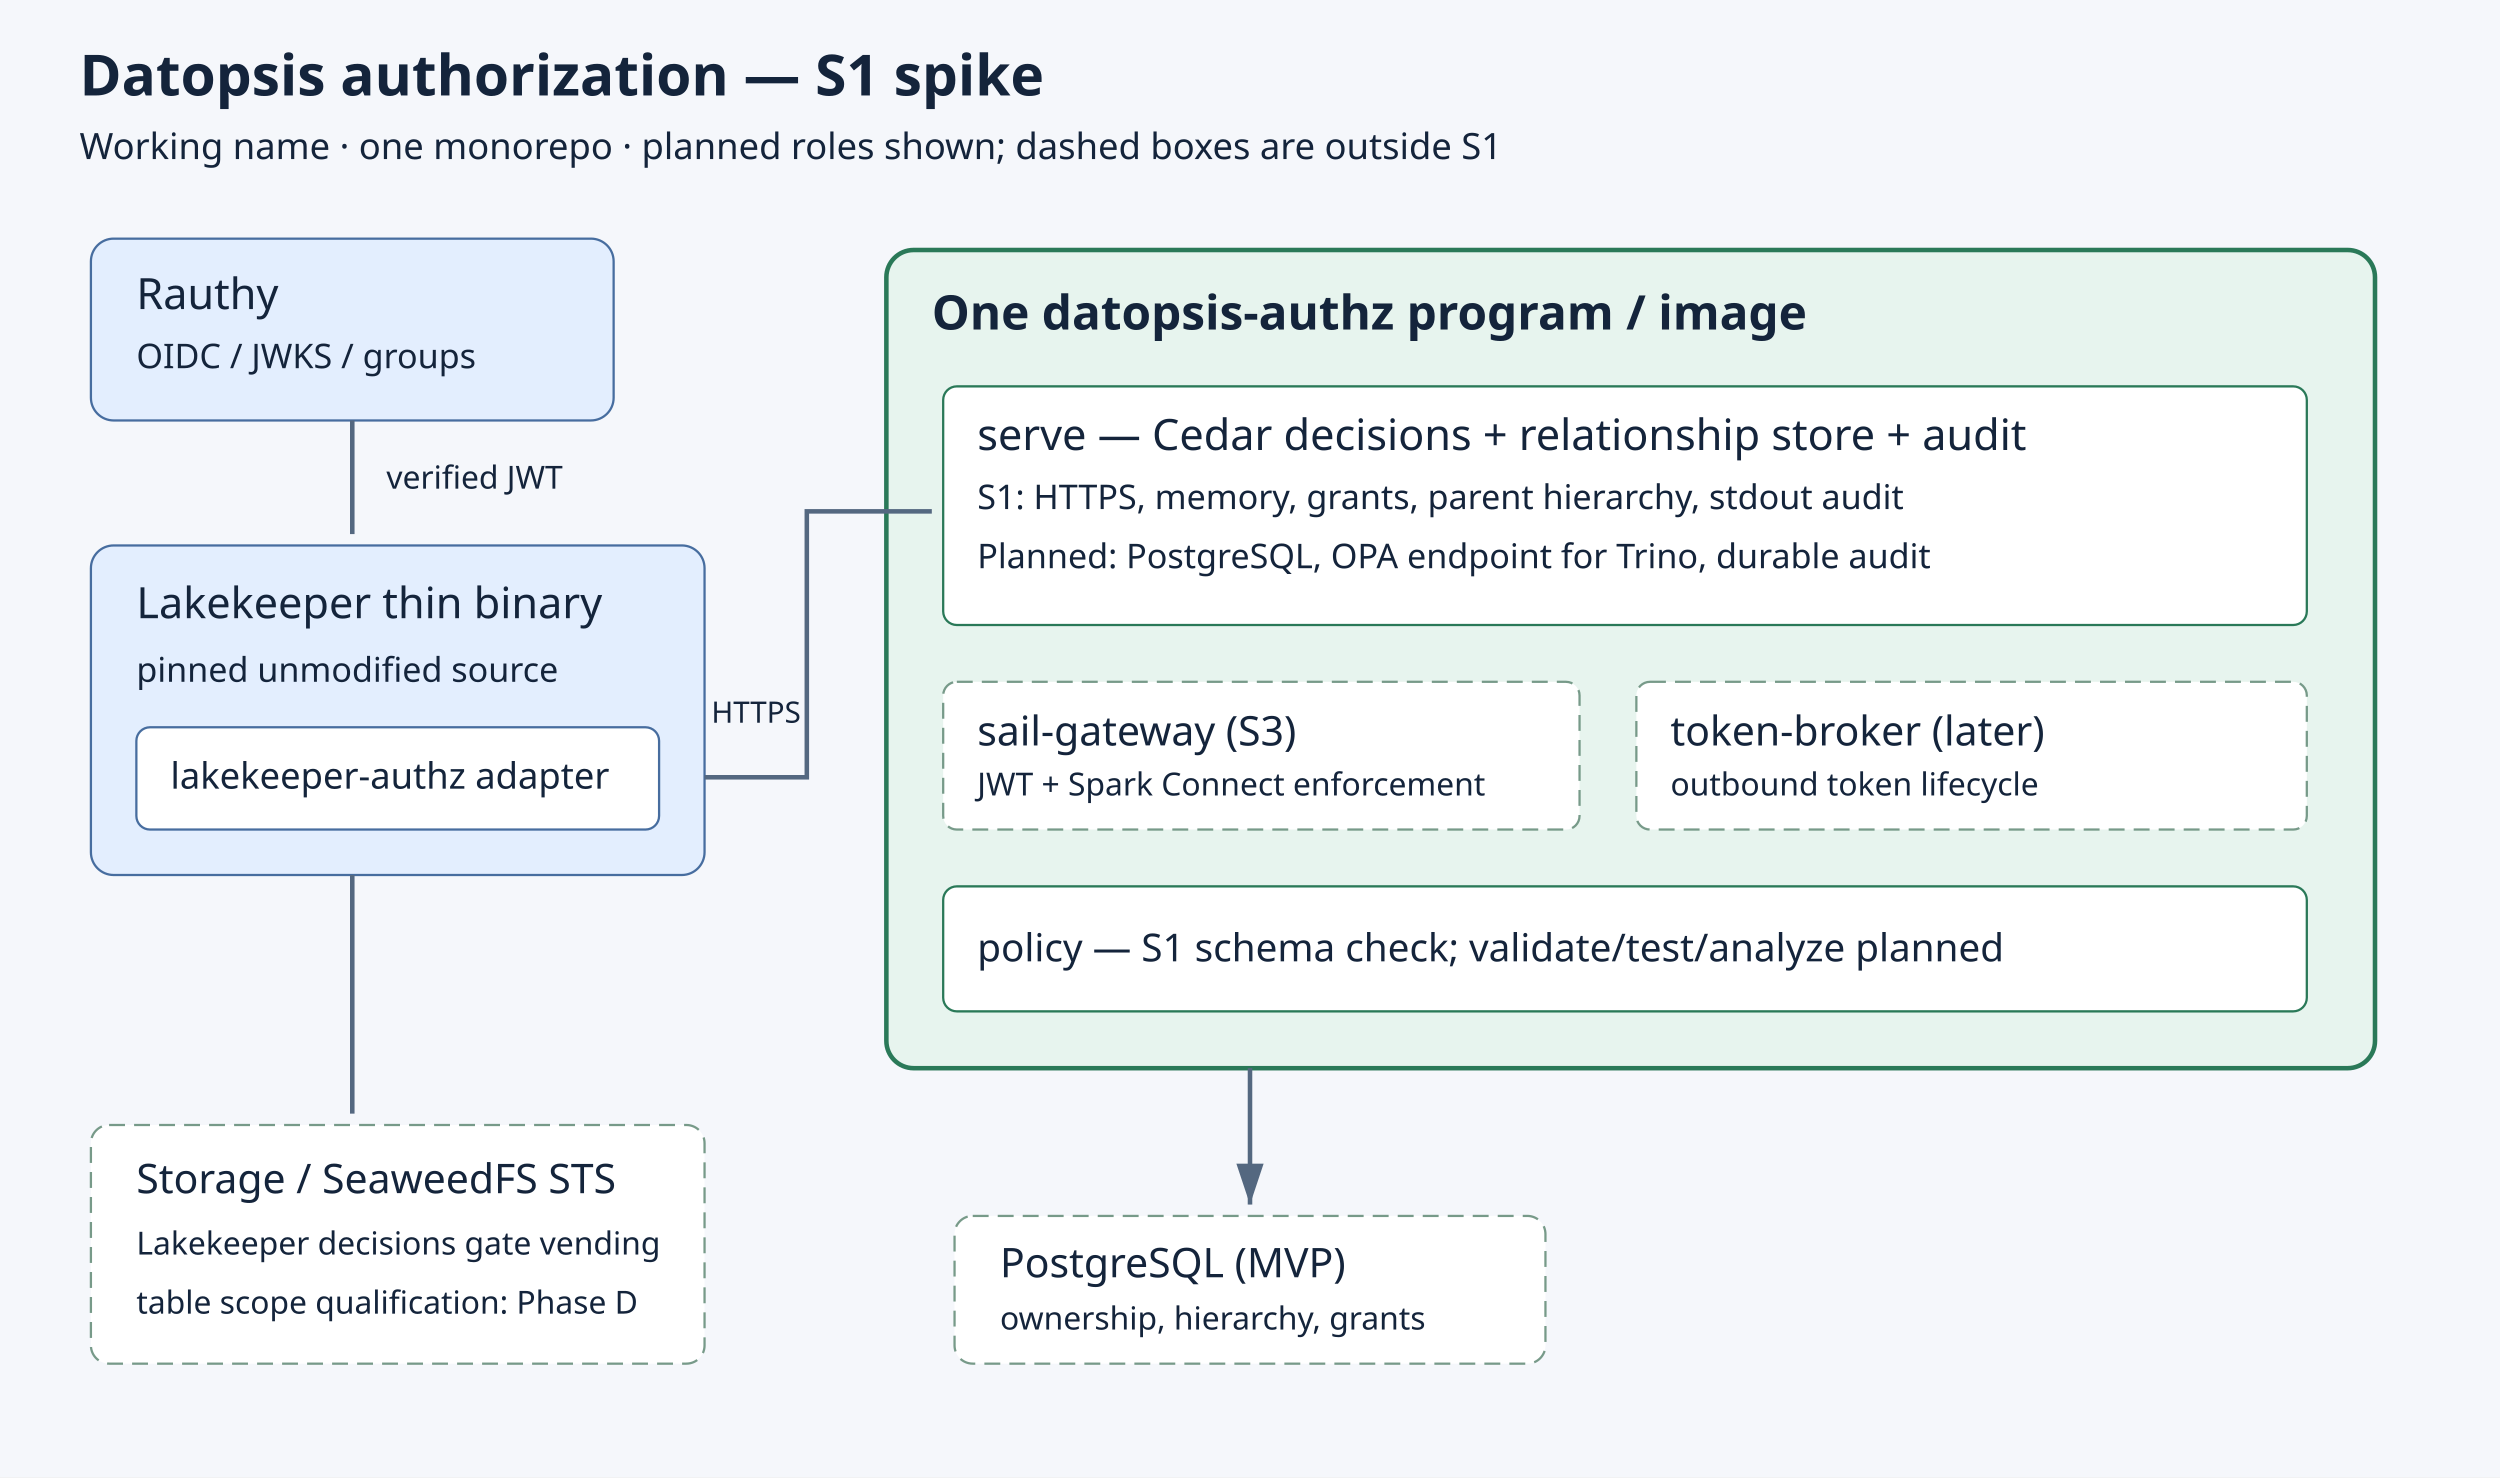
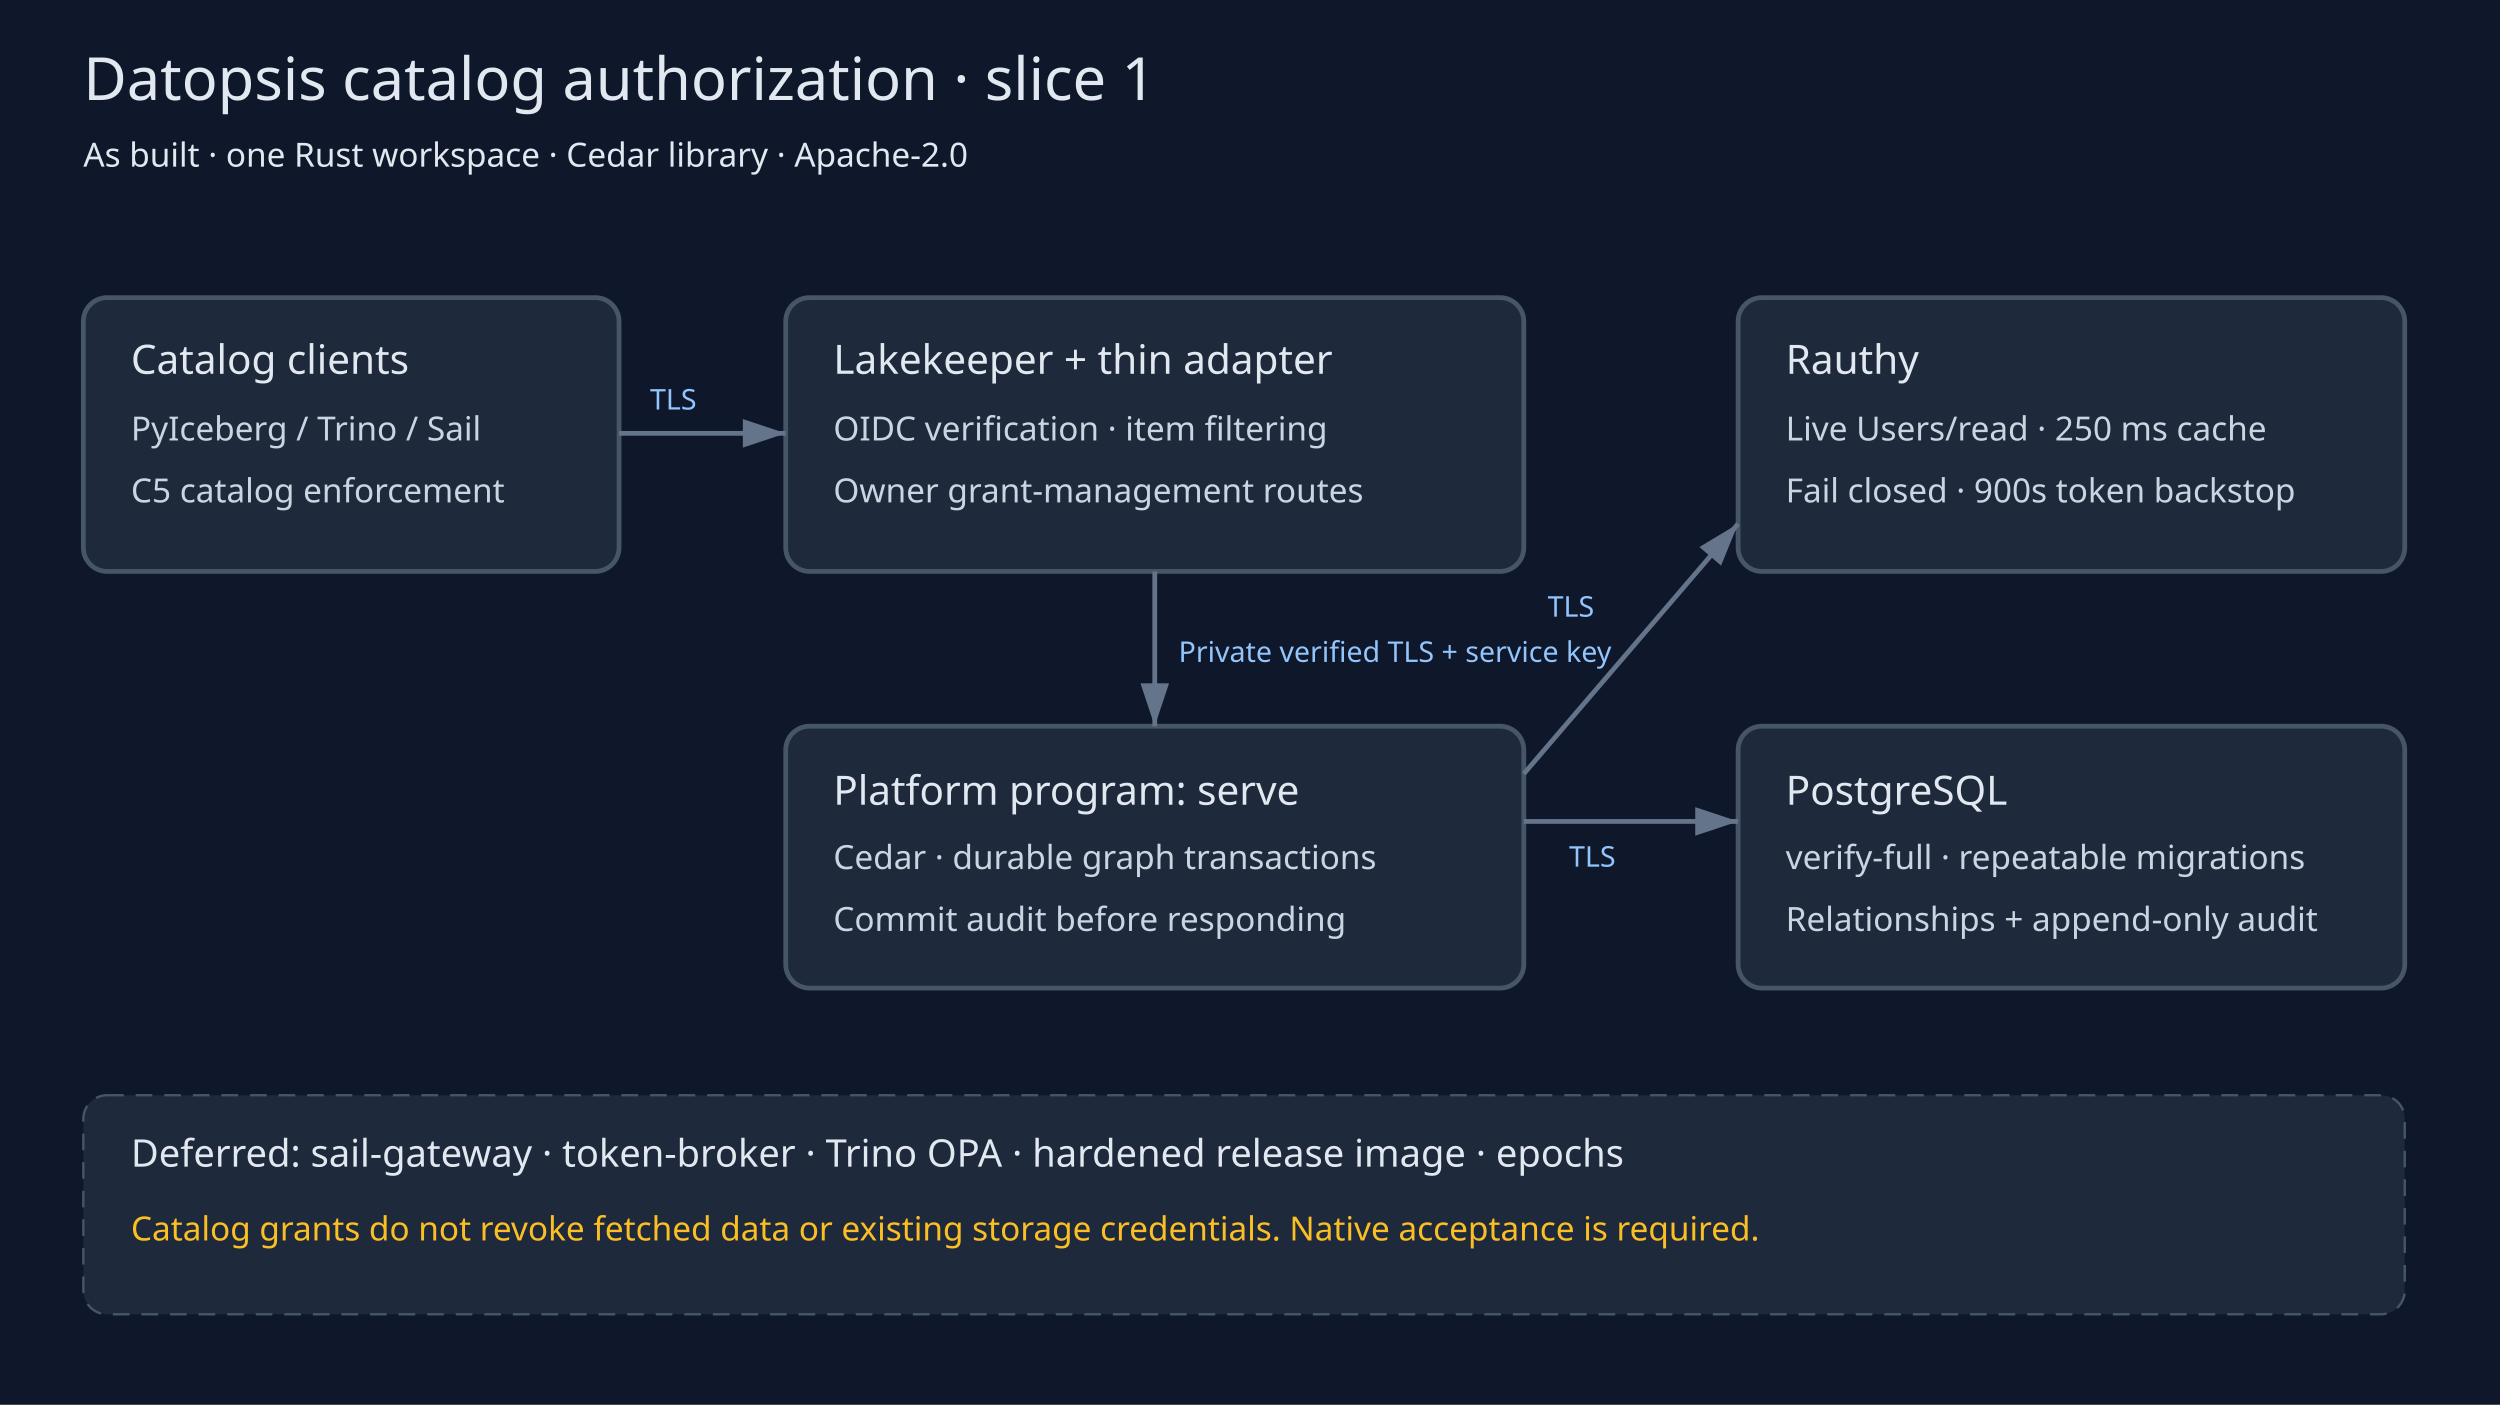
- <svg xmlns="http://www.w3.org/2000/svg" width="1100" height="650" viewBox="0 0 1100 650" role="img" aria-labelledby="title desc">
+ <svg xmlns="http://www.w3.org/2000/svg" width="1050" height="590" viewBox="0 0 1050 590" role="img" aria-labelledby="title desc">
  <defs>
    <marker id="arrow" markerWidth="10" markerHeight="10" refX="9" refY="3" orient="auto">
-       <path d="M0,0 L0,6 L9,3z" fill="#546880" />
+       <path d="M0,0 L0,6 L9,3 z" fill="#64748b" />
    </marker>
  </defs>
-   <rect width="1100" height="650" fill="#f5f7fb" />
-   <g font-family="sans-serif" fill="#14243b">
-     <text x="35" y="42" font-size="25" font-weight="bold">Datopsis authorization — S1 spike</text>
-     <text x="35" y="70" font-size="16">Working name · one monorepo · planned roles shown; dashed boxes are outside S1</text>
-     <rect x="40" y="105" width="230" height="80" rx="10" fill="#e3eefe" stroke="#476d9f" />
-     <text x="60" y="136" font-size="19">Rauthy</text>
-     <text x="60" y="162" font-size="15">OIDC / JWKS / groups</text>
-     <rect x="40" y="240" width="270" height="145" rx="10" fill="#e3eefe" stroke="#476d9f" />
-     <text x="60" y="272" font-size="19">Lakekeeper thin binary</text>
-     <text x="60" y="300" font-size="15">pinned unmodified source</text>
-     <rect x="60" y="320" width="230" height="45" rx="6" fill="#fff" stroke="#476d9f" />
-     <text x="75" y="347" font-size="16">lakekeeper-authz adapter</text>
-     <rect x="390" y="110" width="655" height="360" rx="12" fill="#e7f4ee" stroke="#2a7958" stroke-width="2" />
-     <text x="410" y="145" font-size="21" font-weight="bold">One datopsis-authz program / image</text>
-     <rect x="415" y="170" width="600" height="105" rx="6" fill="#fff" stroke="#2a7958" />
-     <text x="430" y="198" font-size="19">serve — Cedar decisions + relationship store + audit</text>
-     <text x="430" y="224" font-size="15">S1: HTTPS, memory, grants, parent hierarchy, stdout audit</text>
-     <text x="430" y="250" font-size="15">Planned: PostgreSQL, OPA endpoint for Trino, durable audit</text>
-     <g stroke="#779a89" stroke-dasharray="7 4" fill="#fff">
-       <rect x="415" y="300" width="280" height="65" rx="6" />
-       <rect x="720" y="300" width="295" height="65" rx="6" />
+   <rect width="1050" height="590" fill="#0f172a" />
+   <g font-family="sans-serif" fill="#e2e8f0">
+     <text x="35" y="42" font-size="25">Datopsis catalog authorization · slice 1</text>
+     <text x="35" y="70" font-size="14">As built · one Rust workspace · Cedar library · Apache-2.0</text>
+     <g fill="#1e293b" stroke="#475569" stroke-width="2">
+       <rect x="35" y="125" width="225" height="115" rx="10" />
+       <rect x="330" y="125" width="310" height="115" rx="10" />
+       <rect x="330" y="305" width="310" height="110" rx="10" />
+       <rect x="730" y="125" width="280" height="115" rx="10" />
+       <rect x="730" y="305" width="280" height="110" rx="10" />
    </g>
-     <text x="430" y="328" font-size="18">sail-gateway (S3)</text>
-     <text x="430" y="350" font-size="14">JWT + Spark Connect enforcement</text>
-     <text x="735" y="328" font-size="18">token-broker (later)</text>
-     <text x="735" y="350" font-size="14">outbound token lifecycle</text>
-     <rect x="415" y="390" width="600" height="55" rx="6" fill="#fff" stroke="#2a7958" />
-     <text x="430" y="423" font-size="17">policy — S1 schema check; validate/test/analyze planned</text>
-     <rect x="420" y="535" width="260" height="65" rx="8" fill="#fff" stroke="#779a89" stroke-dasharray="7 4" />
-     <text x="440" y="562" font-size="18">PostgreSQL (MVP)</text>
-     <text x="440" y="585" font-size="14">ownership, hierarchy, grants</text>
-     <rect x="40" y="495" width="270" height="105" rx="8" fill="#fff" stroke="#779a89" stroke-dasharray="7 4" />
-     <text x="60" y="525" font-size="18">Storage / SeaweedFS STS</text>
-     <text x="60" y="552" font-size="14">Lakekeeper decisions gate vending</text>
-     <text x="60" y="578" font-size="14">table scope qualification: Phase D</text>
-     <path d="M155 185V235 M310 342H355V225H410 M155 385V490 M550 470V530" fill="none" stroke="#546880" stroke-width="2" marker-end="url(#arrow)" />
-     <text x="170" y="215" font-size="14">verified JWT</text>
-     <text x="313" y="318" font-size="13">HTTPS</text>
+     <g font-size="17">
+       <text x="55" y="157">Catalog clients</text>
+       <text x="350" y="157">Lakekeeper + thin adapter</text>
+       <text x="350" y="338">Platform program: serve</text>
+       <text x="750" y="157">Rauthy</text>
+       <text x="750" y="338">PostgreSQL</text>
+     </g>
+     <g font-size="14" fill="#cbd5e1">
+       <text x="55" y="185">PyIceberg / Trino / Sail</text>
+       <text x="55" y="211">C5 catalog enforcement</text>
+       <text x="350" y="185">OIDC verification · item filtering</text>
+       <text x="350" y="211">Owner grant-management routes</text>
+       <text x="350" y="365">Cedar · durable graph transactions</text>
+       <text x="350" y="391">Commit audit before responding</text>
+       <text x="750" y="185">Live Users/read · 250 ms cache</text>
+       <text x="750" y="211">Fail closed · 900s token backstop</text>
+       <text x="750" y="365">verify-full · repeatable migrations</text>
+       <text x="750" y="391">Relationships + append-only audit</text>
+     </g>
+     <g stroke="#64748b" stroke-width="2" marker-end="url(#arrow)" fill="none">
+       <path d="M260 182 H330" />
+       <path d="M485 240 V305" />
+       <path d="M640 345 H730" />
+       <path d="M640 325 L730 220" />
+     </g>
+     <g font-size="12" fill="#93c5fd">
+       <text x="273" y="172">TLS</text>
+       <text x="495" y="278">Private verified TLS + service key</text>
+       <text x="659" y="364">TLS</text>
+       <text x="650" y="259">TLS</text>
+     </g>
+     <rect x="35" y="460" width="975" height="92" rx="10" fill="#1e293b" stroke="#475569" stroke-dasharray="7 5" />
+     <text x="55" y="490" font-size="16">Deferred: sail-gateway · token-broker · Trino OPA · hardened release image · epochs</text>
+     <text x="55" y="521" font-size="14" fill="#fbbf24">Catalog grants do not revoke fetched data or existing storage credentials. Native acceptance is required.</text>
  </g>
</svg>
